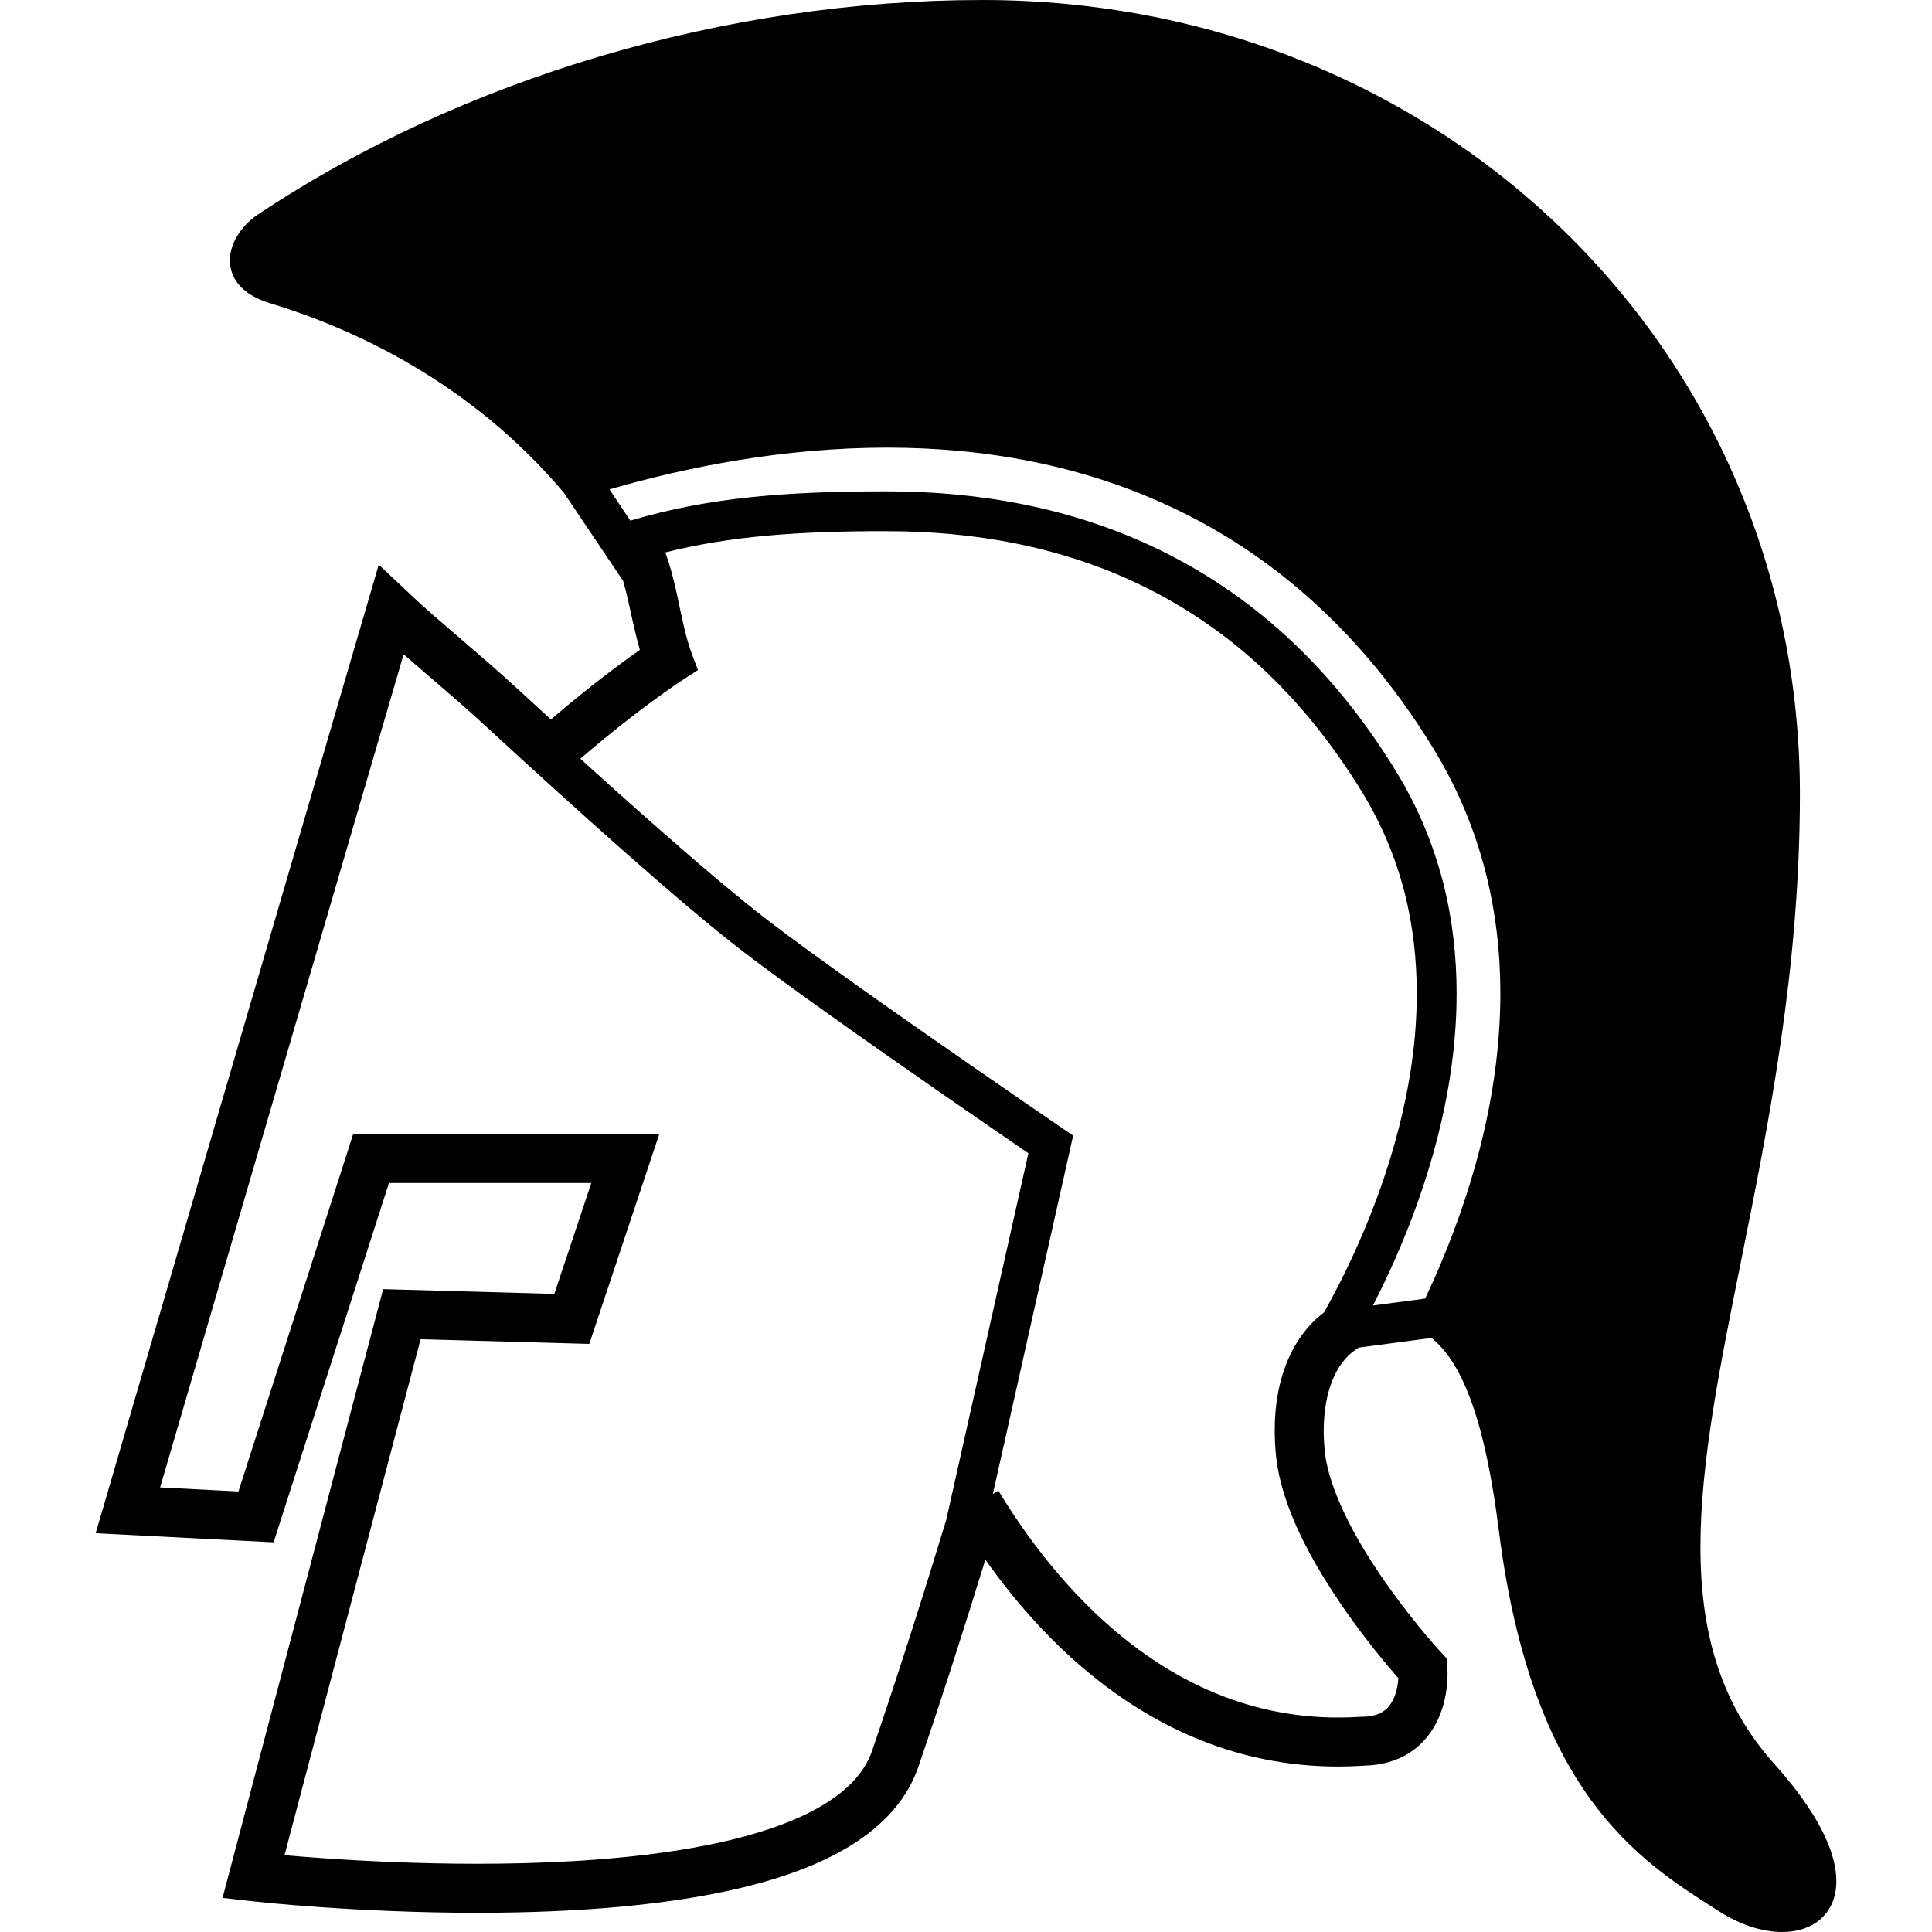
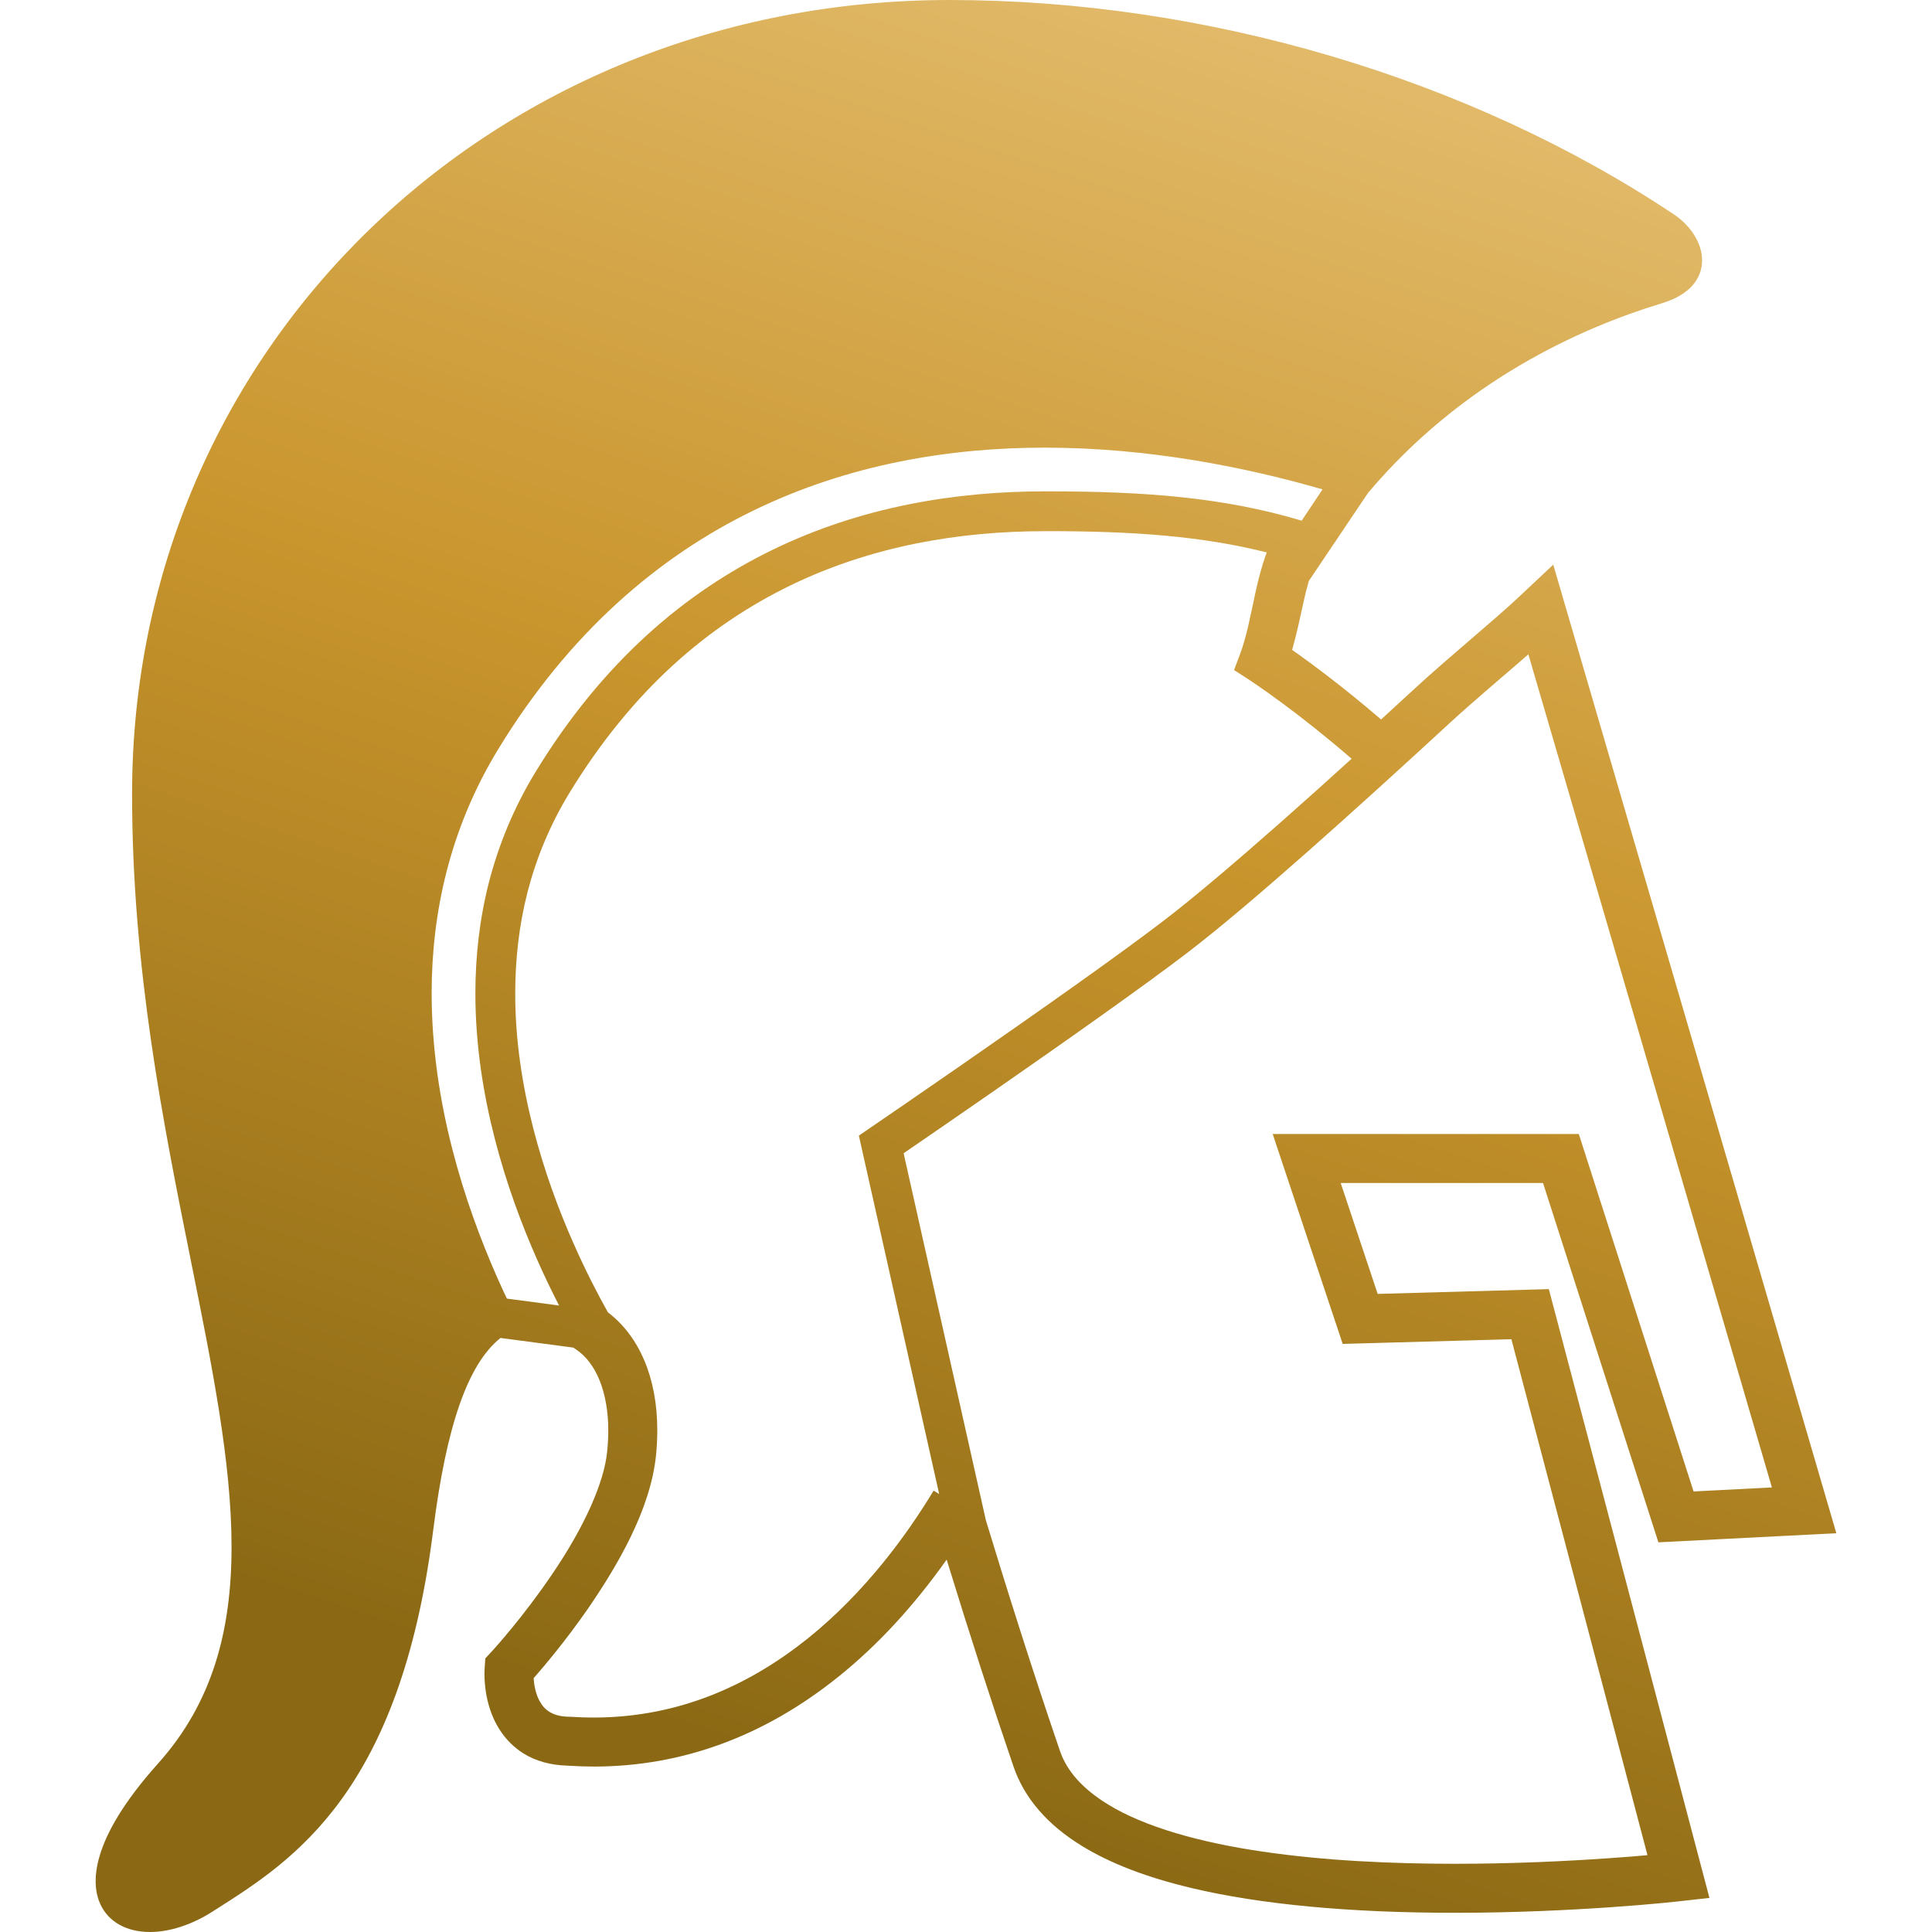
- <svg xmlns="http://www.w3.org/2000/svg" height="800px" width="800px" version="1.1" id="_x32_" viewBox="0 0 512 512" xml:space="preserve">
-   <style type="text/css">
- 	.st0{fill:#000000;}
- </style>
-   <g>
-     <path class="st0" d="M470.133,467.371c-29.026-32.38-20.059-76.93-8.706-133.326c7.294-36.281,15.572-77.406,15.572-123.63   C476.999,92.422,381.833,0,260.336,0C192.42,0,122.412,20.74,68.267,56.91c-4.186,2.791-8.047,8.072-7.23,13.558   c0.468,3.204,2.695,7.516,10.6,9.919c21.708,6.581,52.868,20.662,77.795,50.204l15.714,23.365c0.547,1.888,1.047,3.909,1.515,6.074   c0.832,3.861,1.736,8.016,2.902,12.202c-4.956,3.481-13.471,9.76-23.564,18.434l-9.149-8.396   c-4.559-4.202-9.776-8.69-14.707-12.916c-4.789-4.115-9.292-7.984-12.607-11.107l-9.165-8.603L25.35,406.321l47.159,2.41   l30.572-95.222h53.621l-9.8,29.391l-45.36-1.268l-42.56,161.33l8.832,0.991c0.238,0.024,26.767,2.958,58.64,2.958   c27.988-0.008,51.456-2.212,69.755-6.557c11.948-2.846,21.455-6.494,29.05-11.148c9.182-5.622,15.286-12.694,18.14-21.026   c5.598-16.357,11.56-34.791,17.728-54.866c8.674,12.265,18.283,22.675,28.606,30.968c19.671,15.842,41.498,23.873,64.911,23.873   c2.109,0,4.242-0.071,6.795-0.222l0.245-0.024c4.393-0.111,8.381-1.221,11.576-3.227c5.32-3.322,7.802-8.317,8.952-11.917   c0.919-2.878,1.388-5.954,1.403-9.22l-0.04-1.348l-0.19-2.704l-2.117-2.292c-0.333-0.364-8.166-8.99-15.762-20.272   c-8.412-12.376-13.669-24.182-14.422-32.396c-0.191-1.919-0.286-3.742-0.286-5.454c0.024-10.014,3.124-17.824,8.515-21.439   l0.77-0.515l19.282-2.554c8.65,6.938,14.334,23.199,17.839,51.012c8.754,69.414,37.01,87.372,57.648,100.478l0.912,0.579   c5.432,3.457,11.283,5.359,16.484,5.359c6.279,0,11.1-2.735,13.225-7.508C487.702,499.505,488.67,488.048,470.133,467.371z    M250.734,402.88c-5.304,17.442-12.202,39.404-19.623,61.105c-1.863,5.439-6.073,10.101-12.638,14.145   c-9.799,6.049-24.594,10.164-41.022,12.558c-16.412,2.427-34.458,3.236-50.997,3.236c-15.667,0-29.986-0.722-40.372-1.444   c-4.321-0.301-7.913-0.586-10.68-0.84l36.067-136.735l44.701,1.244l18.552-55.626H93.599l-30.414,94.73l-20.756-1.07   l64.538-220.778c6.652,5.812,14.652,12.48,21.074,18.418c12.115,11.163,25.236,23.112,37.383,33.839   c12.154,10.728,23.27,20.209,31.746,26.696c6.018,4.606,14.145,10.505,23.024,16.824c18.862,13.431,40.959,28.638,52.337,36.44   L250.734,402.88z M359.99,329.564c-3.219,7.302-6.43,13.463-9.095,18.22c-8.206,6.216-13.105,17.236-13.082,31.286   c0,2.172,0.111,4.424,0.349,6.746c1.514,14.288,10.092,28.963,18.084,40.587c5.994,8.626,11.758,15.397,14.343,18.339   c-0.111,1.625-0.508,4.115-1.562,6.002c-0.658,1.221-1.474,2.188-2.632,2.91c-1.173,0.714-2.79,1.301-5.494,1.308h-0.166   l-0.167,0.016c-2.014,0.126-3.988,0.19-5.922,0.19c-23.017-0.016-41.728-8.943-56.768-21.003   c-15.001-12.052-26.125-27.25-33.292-39.127l-1.475,0.888l21.28-94.976l-2.95-2.022c-10.116-6.914-34.663-23.778-55.127-38.343   c-8.824-6.287-16.895-12.147-22.731-16.618c-8.087-6.185-19.116-15.572-31.174-26.22c-6.034-5.328-12.322-10.966-18.601-16.674   c7.002-6.05,13.352-11.022,18.172-14.581c2.926-2.164,5.297-3.83,6.922-4.948c0.817-0.564,1.443-0.975,1.863-1.261l0.61-0.396   l3.591-2.315l-1.506-3.988c-1.808-4.742-2.855-10.473-4.108-16.301c-0.8-3.639-1.712-7.318-3.052-10.886   c17.212-4.329,35.258-5.638,58.186-5.638l0.524,0.008h0.048c22.707,0,46.001,3.933,67.551,14.414   c21.565,10.513,41.649,27.417,58.449,54.881c5.264,8.642,8.841,17.451,11.147,26.37c2.276,8.896,3.251,17.903,3.251,26.846v0.15   C375.474,287.908,367.831,311.908,359.99,329.564z M380.247,338.524c-0.865,1.951-1.72,3.822-2.577,5.622l-13.835,1.832   c1.863-3.624,3.83-7.658,5.811-12.147c8.206-18.537,16.349-43.742,16.372-70.397v-0.095v-0.055c0-9.712-1.07-19.615-3.592-29.47   c-2.553-9.864-6.525-19.686-12.36-29.249c-17.721-29.042-39.532-47.555-62.842-58.877c-23.31-11.33-48.221-15.469-72.102-15.477   h-0.635c-25.966,0-46.667,1.602-67.13,7.676l-0.317,0.095l-5.526-8.293c20.685-5.978,46.254-11.037,73.545-11.06   c25.228,0,51.963,4.369,77.224,16.642c25.26,12.242,48.903,32.459,67.678,63.262c6.454,10.576,10.878,21.494,13.677,32.396   c2.798,10.902,3.972,21.788,3.972,32.356C397.578,292.341,388.857,319.004,380.247,338.524z" />
+ <svg xmlns="http://www.w3.org/2000/svg" height="800px" width="800px" version="1.1" viewBox="0 0 512 512" xml:space="preserve">
+   <defs>
+     <linearGradient id="bronze" x1="0" y1="0" x2="0.3" y2="1">
+       <stop offset="0%" stop-color="#e8c47a" />
+       <stop offset="50%" stop-color="#c9952d" />
+       <stop offset="100%" stop-color="#8b6914" />
+     </linearGradient>
+   </defs>
+   <g transform="translate(512,0) scale(-1,1)">
+     <path fill="url(#bronze)" d="M470.133,467.371c-29.026-32.38-20.059-76.93-8.706-133.326c7.294-36.281,15.572-77.406,15.572-123.63   C476.999,92.422,381.833,0,260.336,0C192.42,0,122.412,20.74,68.267,56.91c-4.186,2.791-8.047,8.072-7.23,13.558   c0.468,3.204,2.695,7.516,10.6,9.919c21.708,6.581,52.868,20.662,77.795,50.204l15.714,23.365c0.547,1.888,1.047,3.909,1.515,6.074   c0.832,3.861,1.736,8.016,2.902,12.202c-4.956,3.481-13.471,9.76-23.564,18.434l-9.149-8.396   c-4.559-4.202-9.776-8.69-14.707-12.916c-4.789-4.115-9.292-7.984-12.607-11.107l-9.165-8.603L25.35,406.321l47.159,2.41   l30.572-95.222h53.621l-9.8,29.391l-45.36-1.268l-42.56,161.33l8.832,0.991c0.238,0.024,26.767,2.958,58.64,2.958   c27.988-0.008,51.456-2.212,69.755-6.557c11.948-2.846,21.455-6.494,29.05-11.148c9.182-5.622,15.286-12.694,18.14-21.026   c5.598-16.357,11.56-34.791,17.728-54.866c8.674,12.265,18.283,22.675,28.606,30.968c19.671,15.842,41.498,23.873,64.911,23.873   c2.109,0,4.242-0.071,6.795-0.222l0.245-0.024c4.393-0.111,8.381-1.221,11.576-3.227c5.32-3.322,7.802-8.317,8.952-11.917   c0.919-2.878,1.388-5.954,1.403-9.22l-0.04-1.348l-0.19-2.704l-2.117-2.292c-0.333-0.364-8.166-8.99-15.762-20.272   c-8.412-12.376-13.669-24.182-14.422-32.396c-0.191-1.919-0.286-3.742-0.286-5.454c0.024-10.014,3.124-17.824,8.515-21.439   l0.77-0.515l19.282-2.554c8.65,6.938,14.334,23.199,17.839,51.012c8.754,69.414,37.01,87.372,57.648,100.478l0.912,0.579   c5.432,3.457,11.283,5.359,16.484,5.359c6.279,0,11.1-2.735,13.225-7.508C487.702,499.505,488.67,488.048,470.133,467.371z    M250.734,402.88c-5.304,17.442-12.202,39.404-19.623,61.105c-1.863,5.439-6.073,10.101-12.638,14.145   c-9.799,6.049-24.594,10.164-41.022,12.558c-16.412,2.427-34.458,3.236-50.997,3.236c-15.667,0-29.986-0.722-40.372-1.444   c-4.321-0.301-7.913-0.586-10.68-0.84l36.067-136.735l44.701,1.244l18.552-55.626H93.599l-30.414,94.73l-20.756-1.07   l64.538-220.778c6.652,5.812,14.652,12.48,21.074,18.418c12.115,11.163,25.236,23.112,37.383,33.839   c12.154,10.728,23.27,20.209,31.746,26.696c6.018,4.606,14.145,10.505,23.024,16.824c18.862,13.431,40.959,28.638,52.337,36.44   L250.734,402.88z M359.99,329.564c-3.219,7.302-6.43,13.463-9.095,18.22c-8.206,6.216-13.105,17.236-13.082,31.286   c0,2.172,0.111,4.424,0.349,6.746c1.514,14.288,10.092,28.963,18.084,40.587c5.994,8.626,11.758,15.397,14.343,18.339   c-0.111,1.625-0.508,4.115-1.562,6.002c-0.658,1.221-1.474,2.188-2.632,2.91c-1.173,0.714-2.79,1.301-5.494,1.308h-0.166   l-0.167,0.016c-2.014,0.126-3.988,0.19-5.922,0.19c-23.017-0.016-41.728-8.943-56.768-21.003   c-15.001-12.052-26.125-27.25-33.292-39.127l-1.475,0.888l21.28-94.976l-2.95-2.022c-10.116-6.914-34.663-23.778-55.127-38.343   c-8.824-6.287-16.895-12.147-22.731-16.618c-8.087-6.185-19.116-15.572-31.174-26.22c-6.034-5.328-12.322-10.966-18.601-16.674   c7.002-6.05,13.352-11.022,18.172-14.581c2.926-2.164,5.297-3.83,6.922-4.948c0.817-0.564,1.443-0.975,1.863-1.261l0.61-0.396   l3.591-2.315l-1.506-3.988c-1.808-4.742-2.855-10.473-4.108-16.301c-0.8-3.639-1.712-7.318-3.052-10.886   c17.212-4.329,35.258-5.638,58.186-5.638l0.524,0.008h0.048c22.707,0,46.001,3.933,67.551,14.414   c21.565,10.513,41.649,27.417,58.449,54.881c5.264,8.642,8.841,17.451,11.147,26.37c2.276,8.896,3.251,17.903,3.251,26.846v0.15   C375.474,287.908,367.831,311.908,359.99,329.564z M380.247,338.524c-0.865,1.951-1.72,3.822-2.577,5.622l-13.835,1.832   c1.863-3.624,3.83-7.658,5.811-12.147c8.206-18.537,16.349-43.742,16.372-70.397v-0.095v-0.055c0-9.712-1.07-19.615-3.592-29.47   c-2.553-9.864-6.525-19.686-12.36-29.249c-17.721-29.042-39.532-47.555-62.842-58.877c-23.31-11.33-48.221-15.469-72.102-15.477   h-0.635c-25.966,0-46.667,1.602-67.13,7.676l-0.317,0.095l-5.526-8.293c20.685-5.978,46.254-11.037,73.545-11.06   c25.228,0,51.963,4.369,77.224,16.642c25.26,12.242,48.903,32.459,67.678,63.262c6.454,10.576,10.878,21.494,13.677,32.396   c2.798,10.902,3.972,21.788,3.972,32.356C397.578,292.341,388.857,319.004,380.247,338.524z" />
  </g>
</svg>
